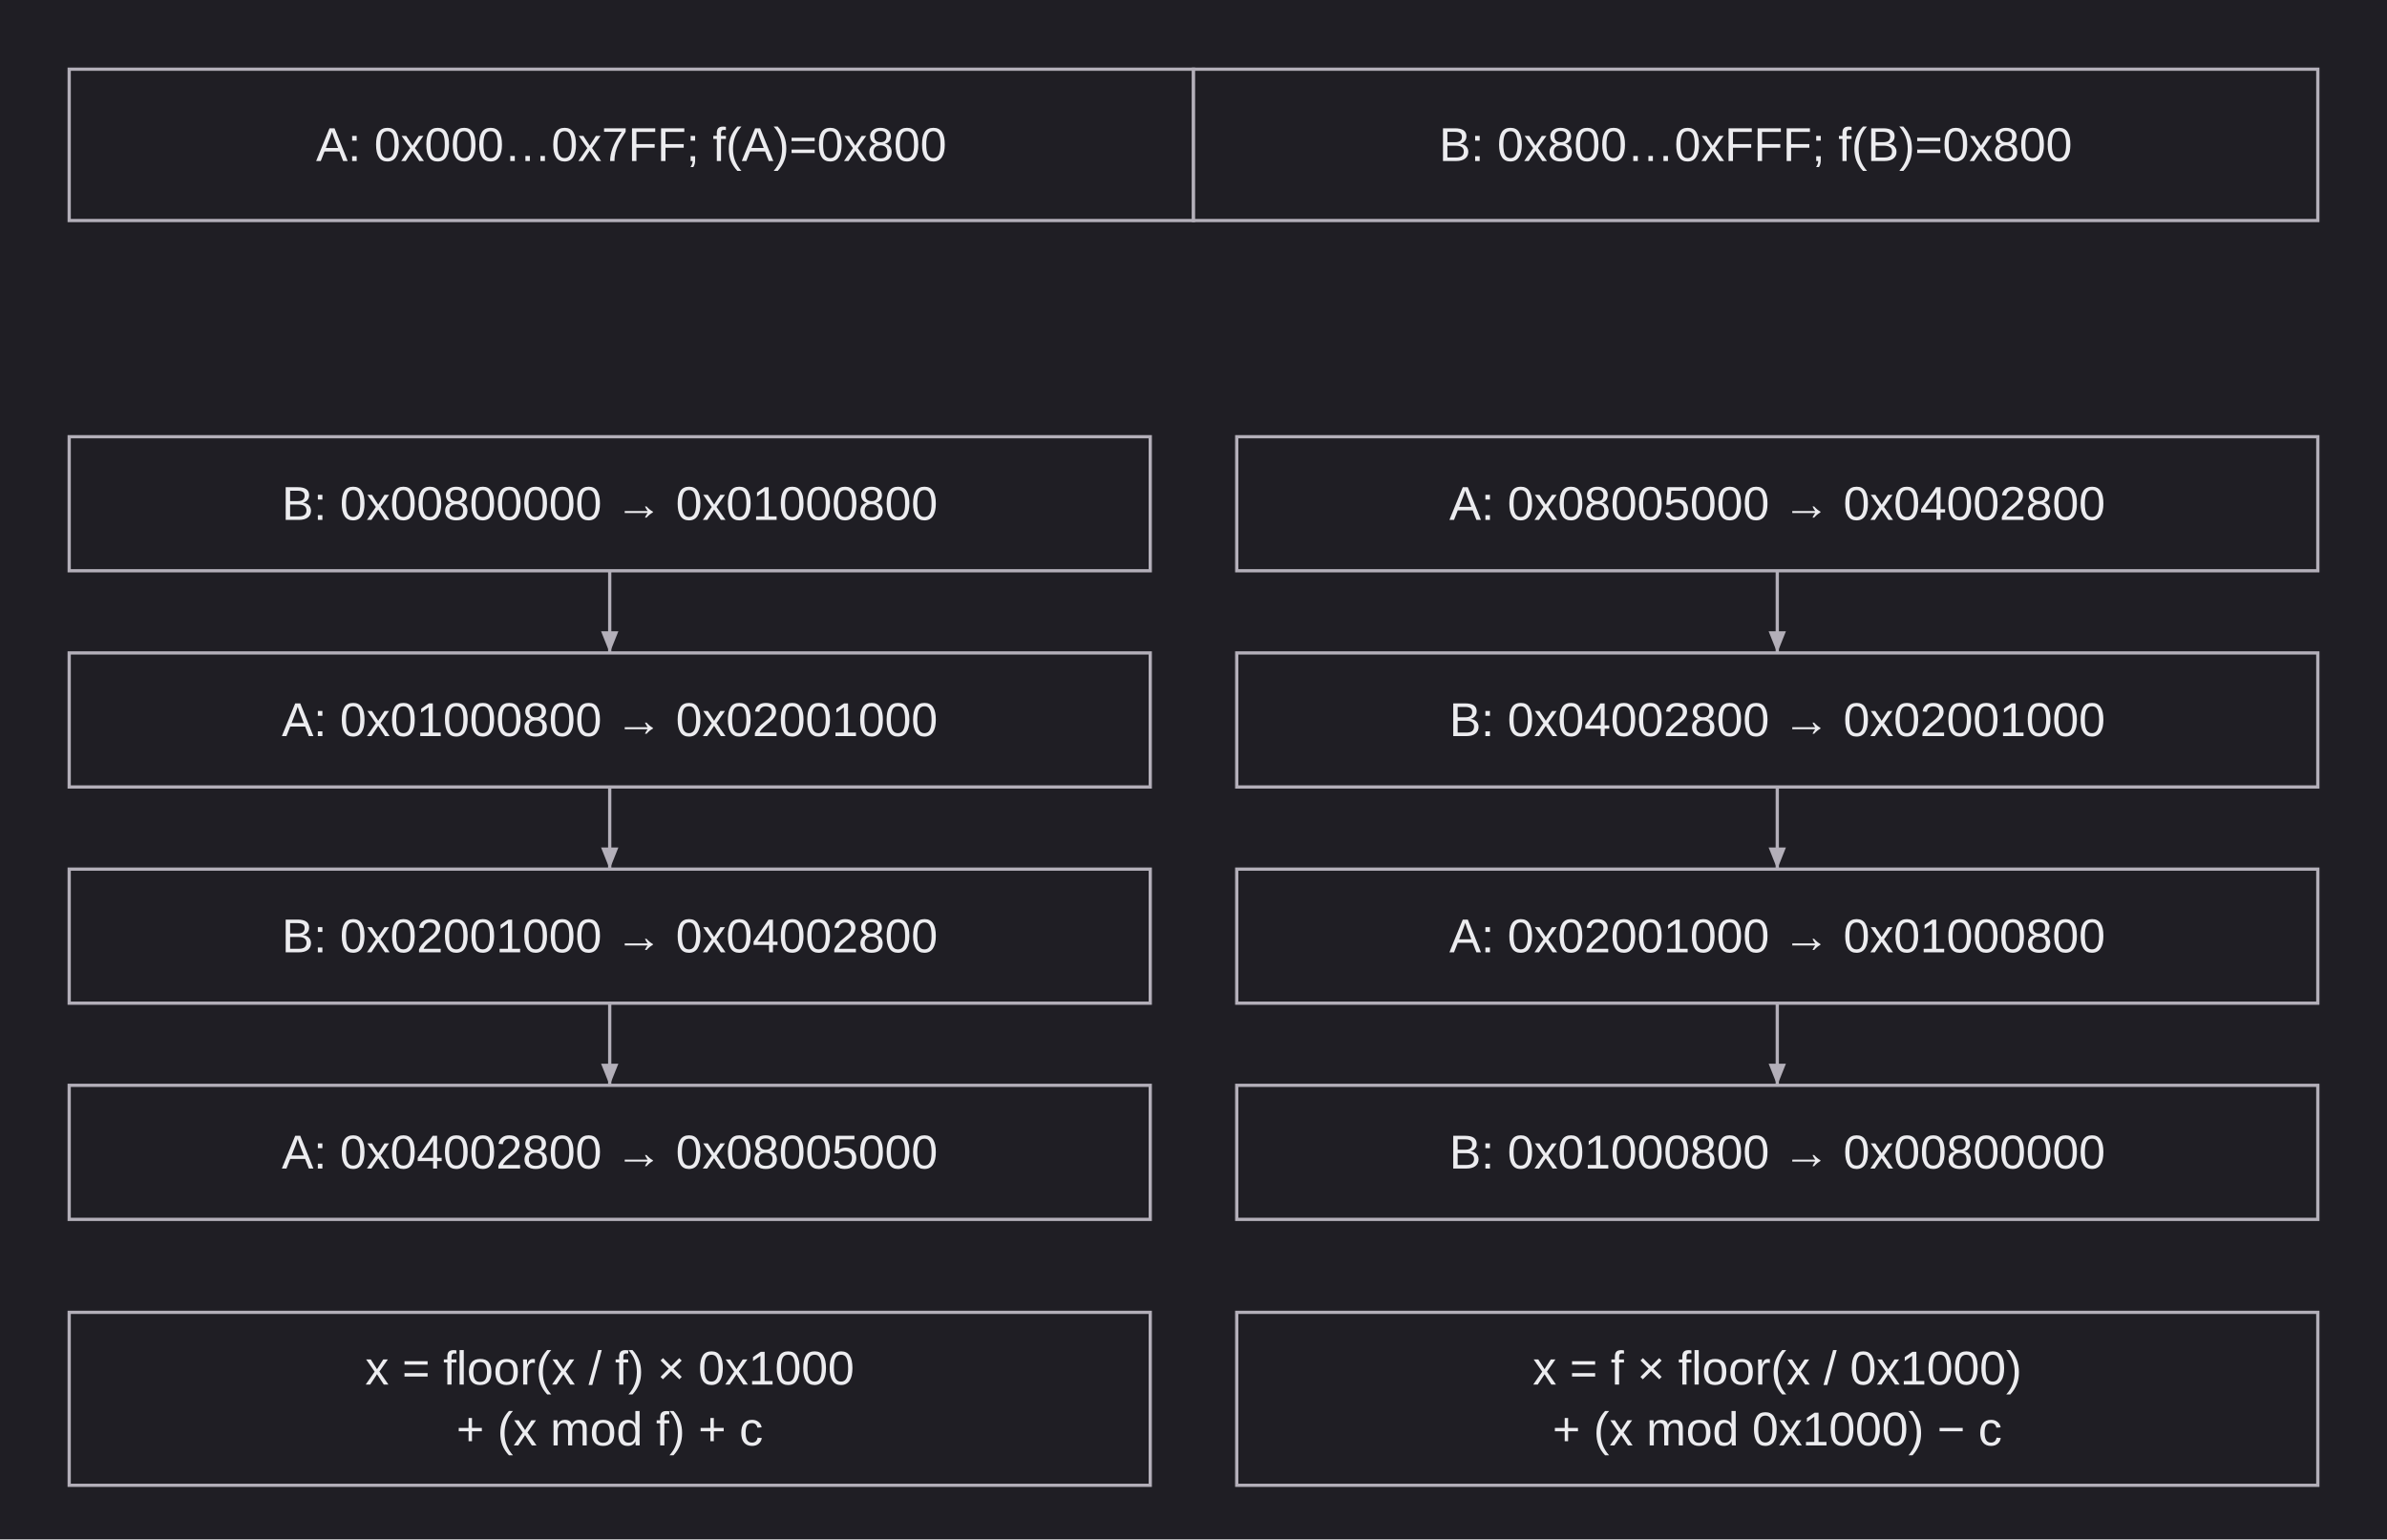
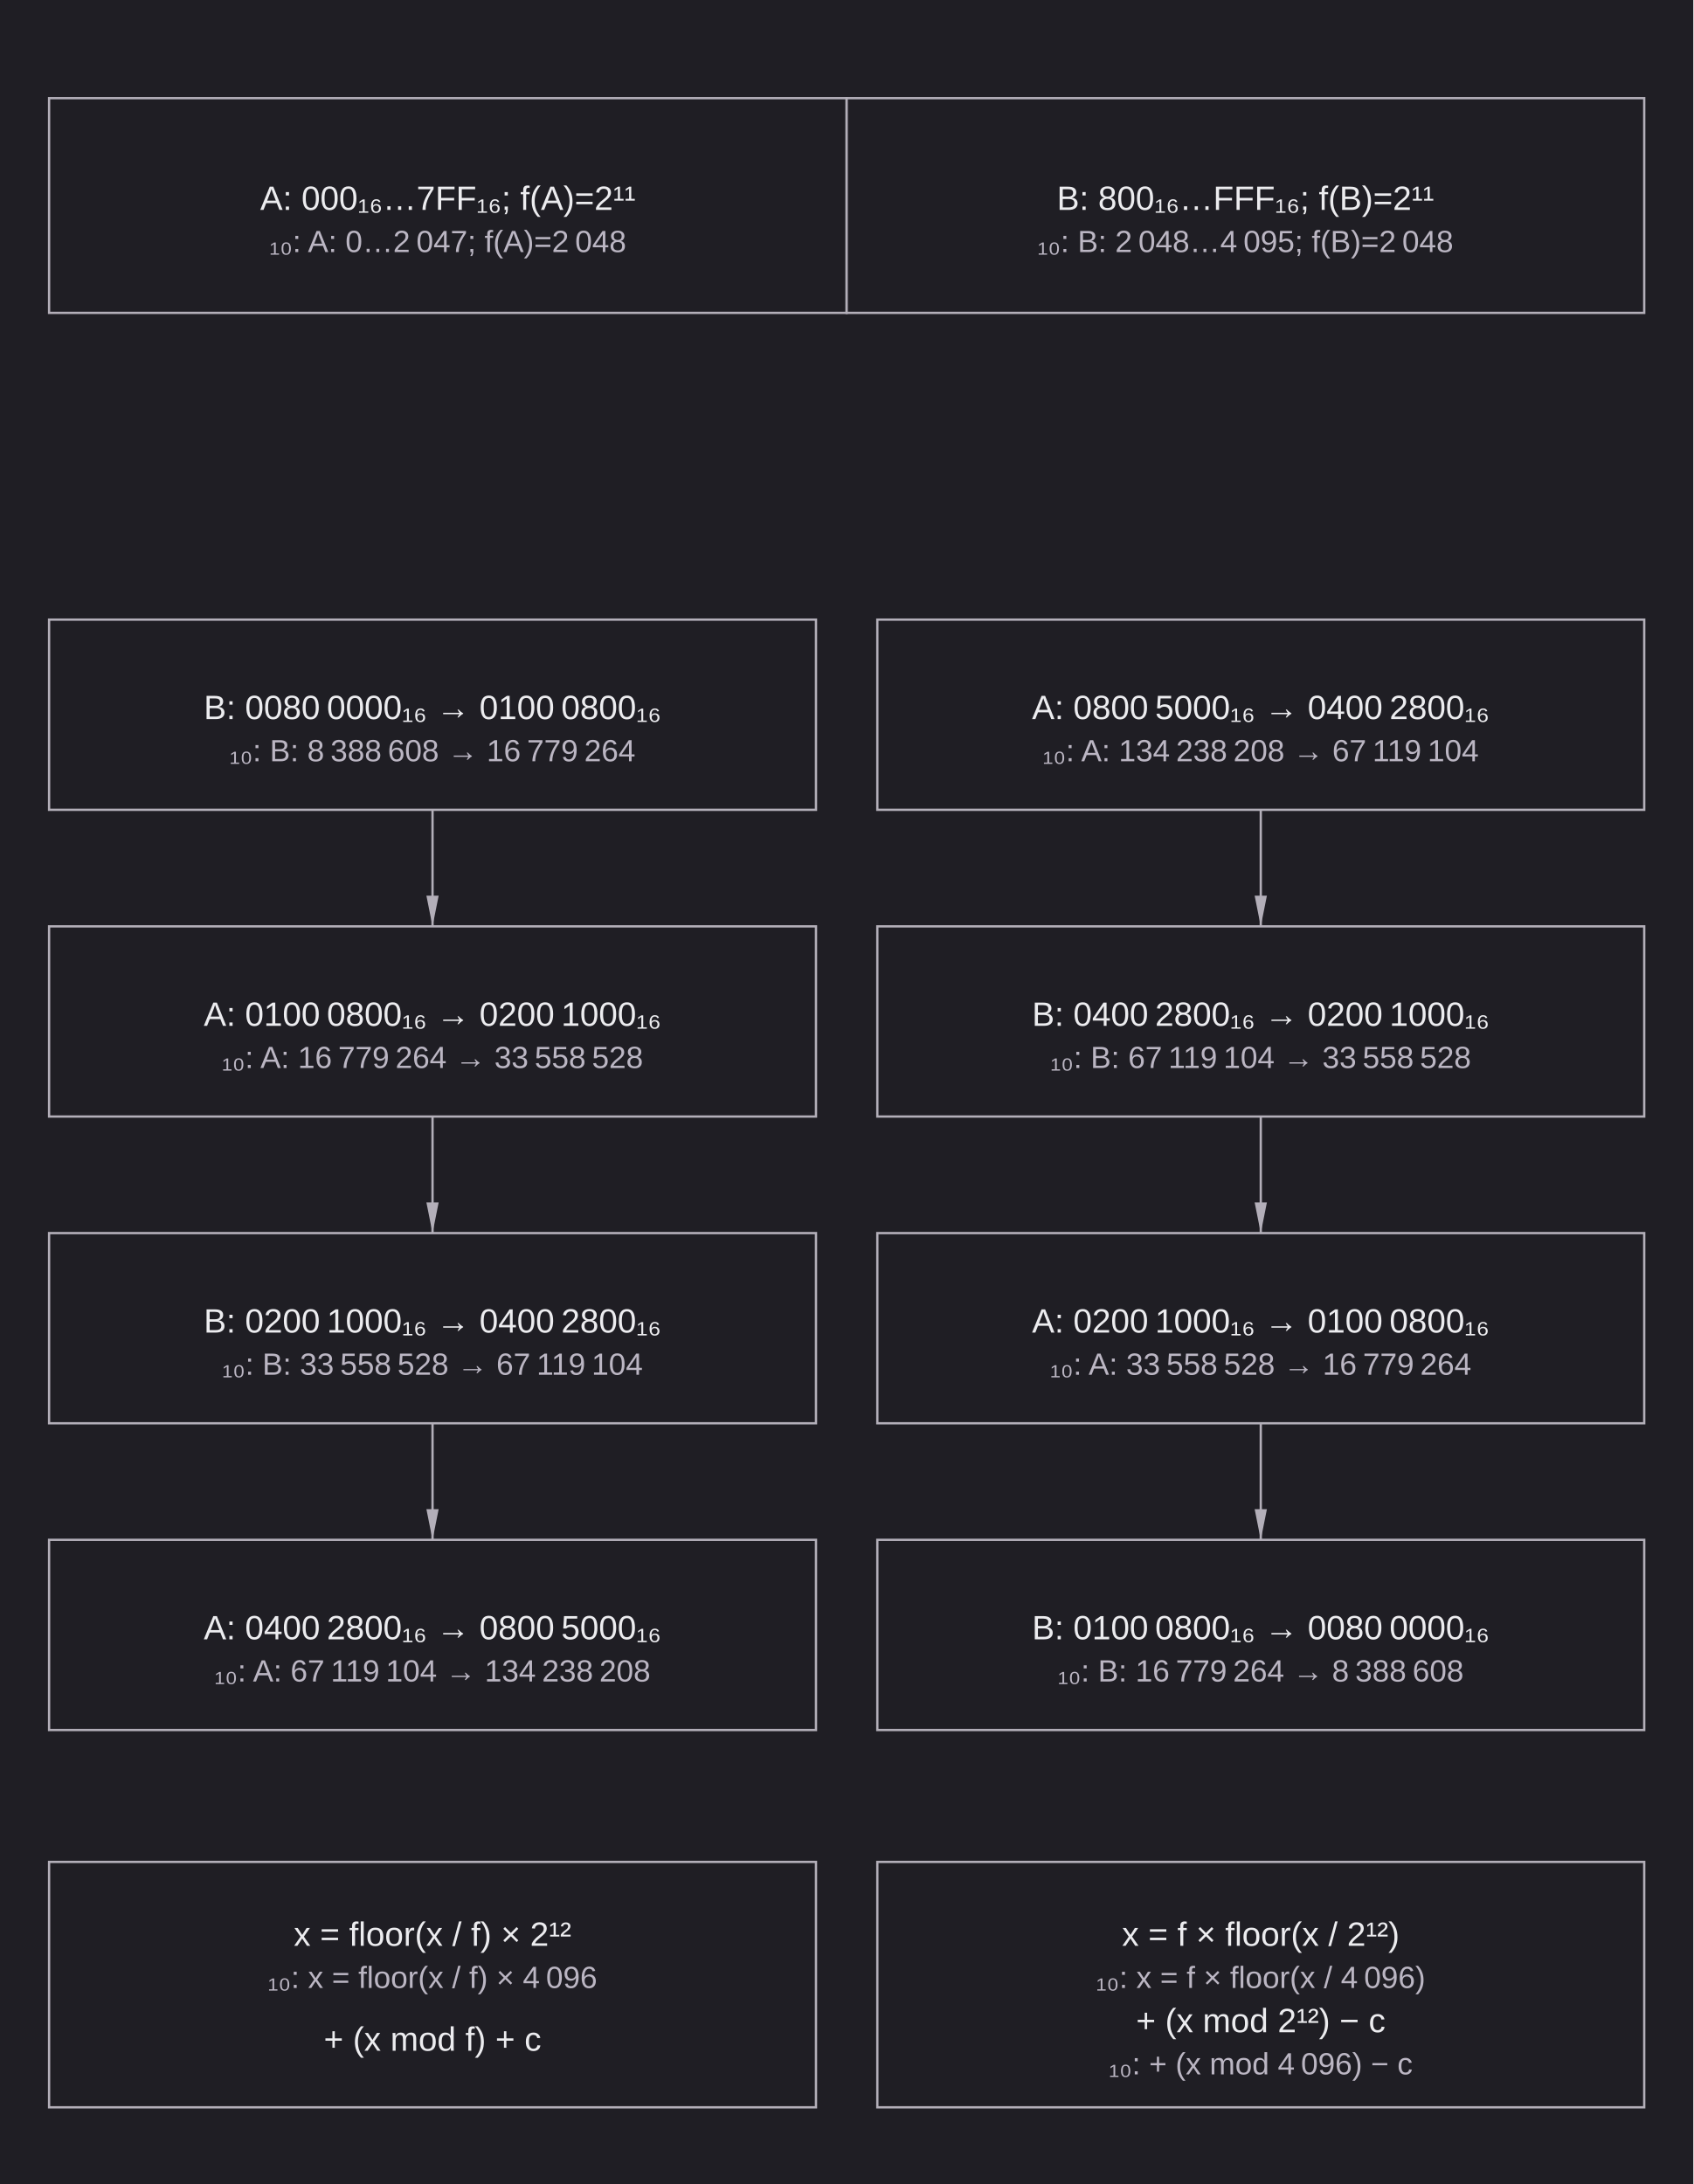
- <svg xmlns="http://www.w3.org/2000/svg" width="1104" height="712" viewBox="8 8 1104 712" role="img">
+ <svg xmlns="http://www.w3.org/2000/svg" width="1104" height="1424.0" viewBox="8 16 1104 1424" role="img">
  <defs>
    <marker id="arrow" viewBox="0 0 10 10" refX="10" refY="5" markerWidth="10" markerHeight="10" markerUnits="userSpaceOnUse" orient="auto">
      <path d="M 0 1 L 10 5 L 0 9 Z" fill="#b3afb9" />
    </marker>
  </defs>
-   <rect id="background" x="8" y="8.0" width="1104" height="712.0" fill="#1f1e24" />
+   <rect id="background" x="8" y="16.0" width="1104" height="1424.0" fill="#1f1e24" />
  <g id="drawing">
-     <path d="M 290 272 L 290 310" fill="none" stroke="#b3afb9" stroke-width="1.5" stroke-linecap="round" stroke-linejoin="round" marker-end="url(#arrow)" data-edge-id="e0" data-source="n5" data-target="n7" />
-     <path d="M 290 372 L 290 410" fill="none" stroke="#b3afb9" stroke-width="1.5" stroke-linecap="round" stroke-linejoin="round" marker-end="url(#arrow)" data-edge-id="e1" data-source="n7" data-target="n9" />
-     <path d="M 290 472 L 290 510" fill="none" stroke="#b3afb9" stroke-width="1.5" stroke-linecap="round" stroke-linejoin="round" marker-end="url(#arrow)" data-edge-id="e2" data-source="n9" data-target="n11" />
-     <path d="M 830 272 L 830 310" fill="none" stroke="#b3afb9" stroke-width="1.5" stroke-linecap="round" stroke-linejoin="round" marker-end="url(#arrow)" data-edge-id="e3" data-source="n6" data-target="n8" />
-     <path d="M 830 372 L 830 410" fill="none" stroke="#b3afb9" stroke-width="1.5" stroke-linecap="round" stroke-linejoin="round" marker-end="url(#arrow)" data-edge-id="e4" data-source="n8" data-target="n10" />
-     <path d="M 830 472 L 830 510" fill="none" stroke="#b3afb9" stroke-width="1.5" stroke-linecap="round" stroke-linejoin="round" marker-end="url(#arrow)" data-edge-id="e5" data-source="n10" data-target="n12" />
+     <path d="M 290 272 L 290 310" fill="none" stroke="#b3afb9" stroke-width="1.5" stroke-linecap="round" stroke-linejoin="round" marker-end="url(#arrow)" data-edge-id="e0" data-source="n5" data-target="n7" transform="scale(1,2)" />
+     <path d="M 290 372 L 290 410" fill="none" stroke="#b3afb9" stroke-width="1.5" stroke-linecap="round" stroke-linejoin="round" marker-end="url(#arrow)" data-edge-id="e1" data-source="n7" data-target="n9" transform="scale(1,2)" />
+     <path d="M 290 472 L 290 510" fill="none" stroke="#b3afb9" stroke-width="1.5" stroke-linecap="round" stroke-linejoin="round" marker-end="url(#arrow)" data-edge-id="e2" data-source="n9" data-target="n11" transform="scale(1,2)" />
+     <path d="M 830 272 L 830 310" fill="none" stroke="#b3afb9" stroke-width="1.5" stroke-linecap="round" stroke-linejoin="round" marker-end="url(#arrow)" data-edge-id="e3" data-source="n6" data-target="n8" transform="scale(1,2)" />
+     <path d="M 830 372 L 830 410" fill="none" stroke="#b3afb9" stroke-width="1.5" stroke-linecap="round" stroke-linejoin="round" marker-end="url(#arrow)" data-edge-id="e4" data-source="n8" data-target="n10" transform="scale(1,2)" />
+     <path d="M 830 472 L 830 510" fill="none" stroke="#b3afb9" stroke-width="1.5" stroke-linecap="round" stroke-linejoin="round" marker-end="url(#arrow)" data-edge-id="e5" data-source="n10" data-target="n12" transform="scale(1,2)" />
    <g data-vertex-id="n1">
-       <rect x="40" y="40" width="520" height="70" rx="0" ry="0" fill="#1f1e24" stroke="#b3afb9" stroke-width="1.5" />
-       <text x="300" y="82.48" text-anchor="middle" font-family="Arial" font-size="22px" fill="#ececef">A: 0x000…0x7FF; f(A)=0x800</text>
+       <rect x="40" y="80.0" width="520" height="140.0" rx="0" ry="0.0" fill="#1f1e24" stroke="#b3afb9" stroke-width="1.5" />
+       <text x="300" y="152.86" text-anchor="middle" font-family="Arial" font-size="22px" fill="#ececef">A: 000₁₆…7FF₁₆; f(A)=2¹¹</text>
+       <text x="300" y="180.36" text-anchor="middle" font-family="Arial" font-size="20.0" fill="#bbb6c3">₁₀: A: 0…2 047; f(A)=2 048</text>
    </g>
    <g data-vertex-id="n2">
-       <rect x="560" y="40" width="520" height="70" rx="0" ry="0" fill="#1f1e24" stroke="#b3afb9" stroke-width="1.5" />
-       <text x="820" y="82.48" text-anchor="middle" font-family="Arial" font-size="22px" fill="#ececef">B: 0x800…0xFFF; f(B)=0x800</text>
+       <rect x="560" y="80.0" width="520" height="140.0" rx="0" ry="0.0" fill="#1f1e24" stroke="#b3afb9" stroke-width="1.5" />
+       <text x="820" y="152.86" text-anchor="middle" font-family="Arial" font-size="22px" fill="#ececef">B: 800₁₆…FFF₁₆; f(B)=2¹¹</text>
+       <text x="820" y="180.36" text-anchor="middle" font-family="Arial" font-size="20.0" fill="#bbb6c3">₁₀: B: 2 048…4 095; f(B)=2 048</text>
    </g>
    <g data-vertex-id="n5">
-       <rect x="40" y="210" width="500" height="62" rx="0" ry="0" fill="#1f1e24" stroke="#b3afb9" stroke-width="1.5" />
-       <text x="290" y="248.48" text-anchor="middle" font-family="Arial" font-size="22px" fill="#ececef">B: 0x00800000 → 0x01000800</text>
+       <rect x="40" y="420.0" width="500" height="124.0" rx="0" ry="0.0" fill="#1f1e24" stroke="#b3afb9" stroke-width="1.5" />
+       <text x="290" y="484.86" text-anchor="middle" font-family="Arial" font-size="22px" fill="#ececef">B: 0080 0000₁₆ → 0100 0800₁₆</text>
+       <text x="290" y="512.36" text-anchor="middle" font-family="Arial" font-size="20.0" fill="#bbb6c3">₁₀: B: 8 388 608 → 16 779 264</text>
    </g>
    <g data-vertex-id="n6">
-       <rect x="580" y="210" width="500" height="62" rx="0" ry="0" fill="#1f1e24" stroke="#b3afb9" stroke-width="1.5" />
-       <text x="830" y="248.48" text-anchor="middle" font-family="Arial" font-size="22px" fill="#ececef">A: 0x08005000 → 0x04002800</text>
+       <rect x="580" y="420.0" width="500" height="124.0" rx="0" ry="0.0" fill="#1f1e24" stroke="#b3afb9" stroke-width="1.5" />
+       <text x="830" y="484.86" text-anchor="middle" font-family="Arial" font-size="22px" fill="#ececef">A: 0800 5000₁₆ → 0400 2800₁₆</text>
+       <text x="830" y="512.36" text-anchor="middle" font-family="Arial" font-size="20.0" fill="#bbb6c3">₁₀: A: 134 238 208 → 67 119 104</text>
    </g>
    <g data-vertex-id="n7">
-       <rect x="40" y="310" width="500" height="62" rx="0" ry="0" fill="#1f1e24" stroke="#b3afb9" stroke-width="1.5" />
-       <text x="290" y="348.48" text-anchor="middle" font-family="Arial" font-size="22px" fill="#ececef">A: 0x01000800 → 0x02001000</text>
+       <rect x="40" y="620.0" width="500" height="124.0" rx="0" ry="0.0" fill="#1f1e24" stroke="#b3afb9" stroke-width="1.5" />
+       <text x="290" y="684.86" text-anchor="middle" font-family="Arial" font-size="22px" fill="#ececef">A: 0100 0800₁₆ → 0200 1000₁₆</text>
+       <text x="290" y="712.36" text-anchor="middle" font-family="Arial" font-size="20.0" fill="#bbb6c3">₁₀: A: 16 779 264 → 33 558 528</text>
    </g>
    <g data-vertex-id="n8">
-       <rect x="580" y="310" width="500" height="62" rx="0" ry="0" fill="#1f1e24" stroke="#b3afb9" stroke-width="1.5" />
-       <text x="830" y="348.48" text-anchor="middle" font-family="Arial" font-size="22px" fill="#ececef">B: 0x04002800 → 0x02001000</text>
+       <rect x="580" y="620.0" width="500" height="124.0" rx="0" ry="0.0" fill="#1f1e24" stroke="#b3afb9" stroke-width="1.5" />
+       <text x="830" y="684.86" text-anchor="middle" font-family="Arial" font-size="22px" fill="#ececef">B: 0400 2800₁₆ → 0200 1000₁₆</text>
+       <text x="830" y="712.36" text-anchor="middle" font-family="Arial" font-size="20.0" fill="#bbb6c3">₁₀: B: 67 119 104 → 33 558 528</text>
    </g>
    <g data-vertex-id="n9">
-       <rect x="40" y="410" width="500" height="62" rx="0" ry="0" fill="#1f1e24" stroke="#b3afb9" stroke-width="1.5" />
-       <text x="290" y="448.48" text-anchor="middle" font-family="Arial" font-size="22px" fill="#ececef">B: 0x02001000 → 0x04002800</text>
+       <rect x="40" y="820.0" width="500" height="124.0" rx="0" ry="0.0" fill="#1f1e24" stroke="#b3afb9" stroke-width="1.5" />
+       <text x="290" y="884.86" text-anchor="middle" font-family="Arial" font-size="22px" fill="#ececef">B: 0200 1000₁₆ → 0400 2800₁₆</text>
+       <text x="290" y="912.36" text-anchor="middle" font-family="Arial" font-size="20.0" fill="#bbb6c3">₁₀: B: 33 558 528 → 67 119 104</text>
    </g>
    <g data-vertex-id="n10">
-       <rect x="580" y="410" width="500" height="62" rx="0" ry="0" fill="#1f1e24" stroke="#b3afb9" stroke-width="1.5" />
-       <text x="830" y="448.48" text-anchor="middle" font-family="Arial" font-size="22px" fill="#ececef">A: 0x02001000 → 0x01000800</text>
+       <rect x="580" y="820.0" width="500" height="124.0" rx="0" ry="0.0" fill="#1f1e24" stroke="#b3afb9" stroke-width="1.5" />
+       <text x="830" y="884.86" text-anchor="middle" font-family="Arial" font-size="22px" fill="#ececef">A: 0200 1000₁₆ → 0100 0800₁₆</text>
+       <text x="830" y="912.36" text-anchor="middle" font-family="Arial" font-size="20.0" fill="#bbb6c3">₁₀: A: 33 558 528 → 16 779 264</text>
    </g>
    <g data-vertex-id="n11">
-       <rect x="40" y="510" width="500" height="62" rx="0" ry="0" fill="#1f1e24" stroke="#b3afb9" stroke-width="1.5" />
-       <text x="290" y="548.48" text-anchor="middle" font-family="Arial" font-size="22px" fill="#ececef">A: 0x04002800 → 0x08005000</text>
+       <rect x="40" y="1020.0" width="500" height="124.0" rx="0" ry="0.0" fill="#1f1e24" stroke="#b3afb9" stroke-width="1.5" />
+       <text x="290" y="1084.86" text-anchor="middle" font-family="Arial" font-size="22px" fill="#ececef">A: 0400 2800₁₆ → 0800 5000₁₆</text>
+       <text x="290" y="1112.36" text-anchor="middle" font-family="Arial" font-size="20.0" fill="#bbb6c3">₁₀: A: 67 119 104 → 134 238 208</text>
    </g>
    <g data-vertex-id="n12">
-       <rect x="580" y="510" width="500" height="62" rx="0" ry="0" fill="#1f1e24" stroke="#b3afb9" stroke-width="1.5" />
-       <text x="830" y="548.48" text-anchor="middle" font-family="Arial" font-size="22px" fill="#ececef">B: 0x01000800 → 0x00800000</text>
+       <rect x="580" y="1020.0" width="500" height="124.0" rx="0" ry="0.0" fill="#1f1e24" stroke="#b3afb9" stroke-width="1.5" />
+       <text x="830" y="1084.86" text-anchor="middle" font-family="Arial" font-size="22px" fill="#ececef">B: 0100 0800₁₆ → 0080 0000₁₆</text>
+       <text x="830" y="1112.36" text-anchor="middle" font-family="Arial" font-size="20.0" fill="#bbb6c3">₁₀: B: 16 779 264 → 8 388 608</text>
    </g>
    <g data-vertex-id="n13">
-       <rect x="40" y="615" width="500" height="80" rx="0" ry="0" fill="#1f1e24" stroke="#b3afb9" stroke-width="1.5" />
-       <text x="290" y="648.4" text-anchor="middle" font-family="Arial" font-size="22px" fill="#ececef">x = floor(x / f) × 0x1000</text>
-       <text x="290" y="676.56" text-anchor="middle" font-family="Arial" font-size="22px" fill="#ececef">+ (x mod f) + c</text>
+       <rect x="40" y="1230.0" width="500" height="160.0" rx="0" ry="0.0" fill="#1f1e24" stroke="#b3afb9" stroke-width="1.5" />
+       <text x="290" y="1284.7" text-anchor="middle" font-family="Arial" font-size="22px" fill="#ececef">x = floor(x / f) × 2¹²</text>
+       <text x="290" y="1312.2" text-anchor="middle" font-family="Arial" font-size="20.0" fill="#bbb6c3">₁₀: x = floor(x / f) × 4 096</text>
+       <text x="290" y="1353.12" text-anchor="middle" font-family="Arial" font-size="22px" fill="#ececef">+ (x mod f) + c</text>
    </g>
    <g data-vertex-id="n14">
-       <rect x="580" y="615" width="500" height="80" rx="0" ry="0" fill="#1f1e24" stroke="#b3afb9" stroke-width="1.5" />
-       <text x="830" y="648.4" text-anchor="middle" font-family="Arial" font-size="22px" fill="#ececef">x = f × floor(x / 0x1000)</text>
-       <text x="830" y="676.56" text-anchor="middle" font-family="Arial" font-size="22px" fill="#ececef">+ (x mod 0x1000) − c</text>
+       <rect x="580" y="1230.0" width="500" height="160.0" rx="0" ry="0.0" fill="#1f1e24" stroke="#b3afb9" stroke-width="1.5" />
+       <text x="830" y="1284.7" text-anchor="middle" font-family="Arial" font-size="22px" fill="#ececef">x = f × floor(x / 2¹²)</text>
+       <text x="830" y="1312.2" text-anchor="middle" font-family="Arial" font-size="20.0" fill="#bbb6c3">₁₀: x = f × floor(x / 4 096)</text>
+       <text x="830" y="1341.02" text-anchor="middle" font-family="Arial" font-size="22px" fill="#ececef">+ (x mod 2¹²) − c</text>
+       <text x="830" y="1368.52" text-anchor="middle" font-family="Arial" font-size="20.0" fill="#bbb6c3">₁₀: + (x mod 4 096) − c</text>
    </g>
  </g>
</svg>
